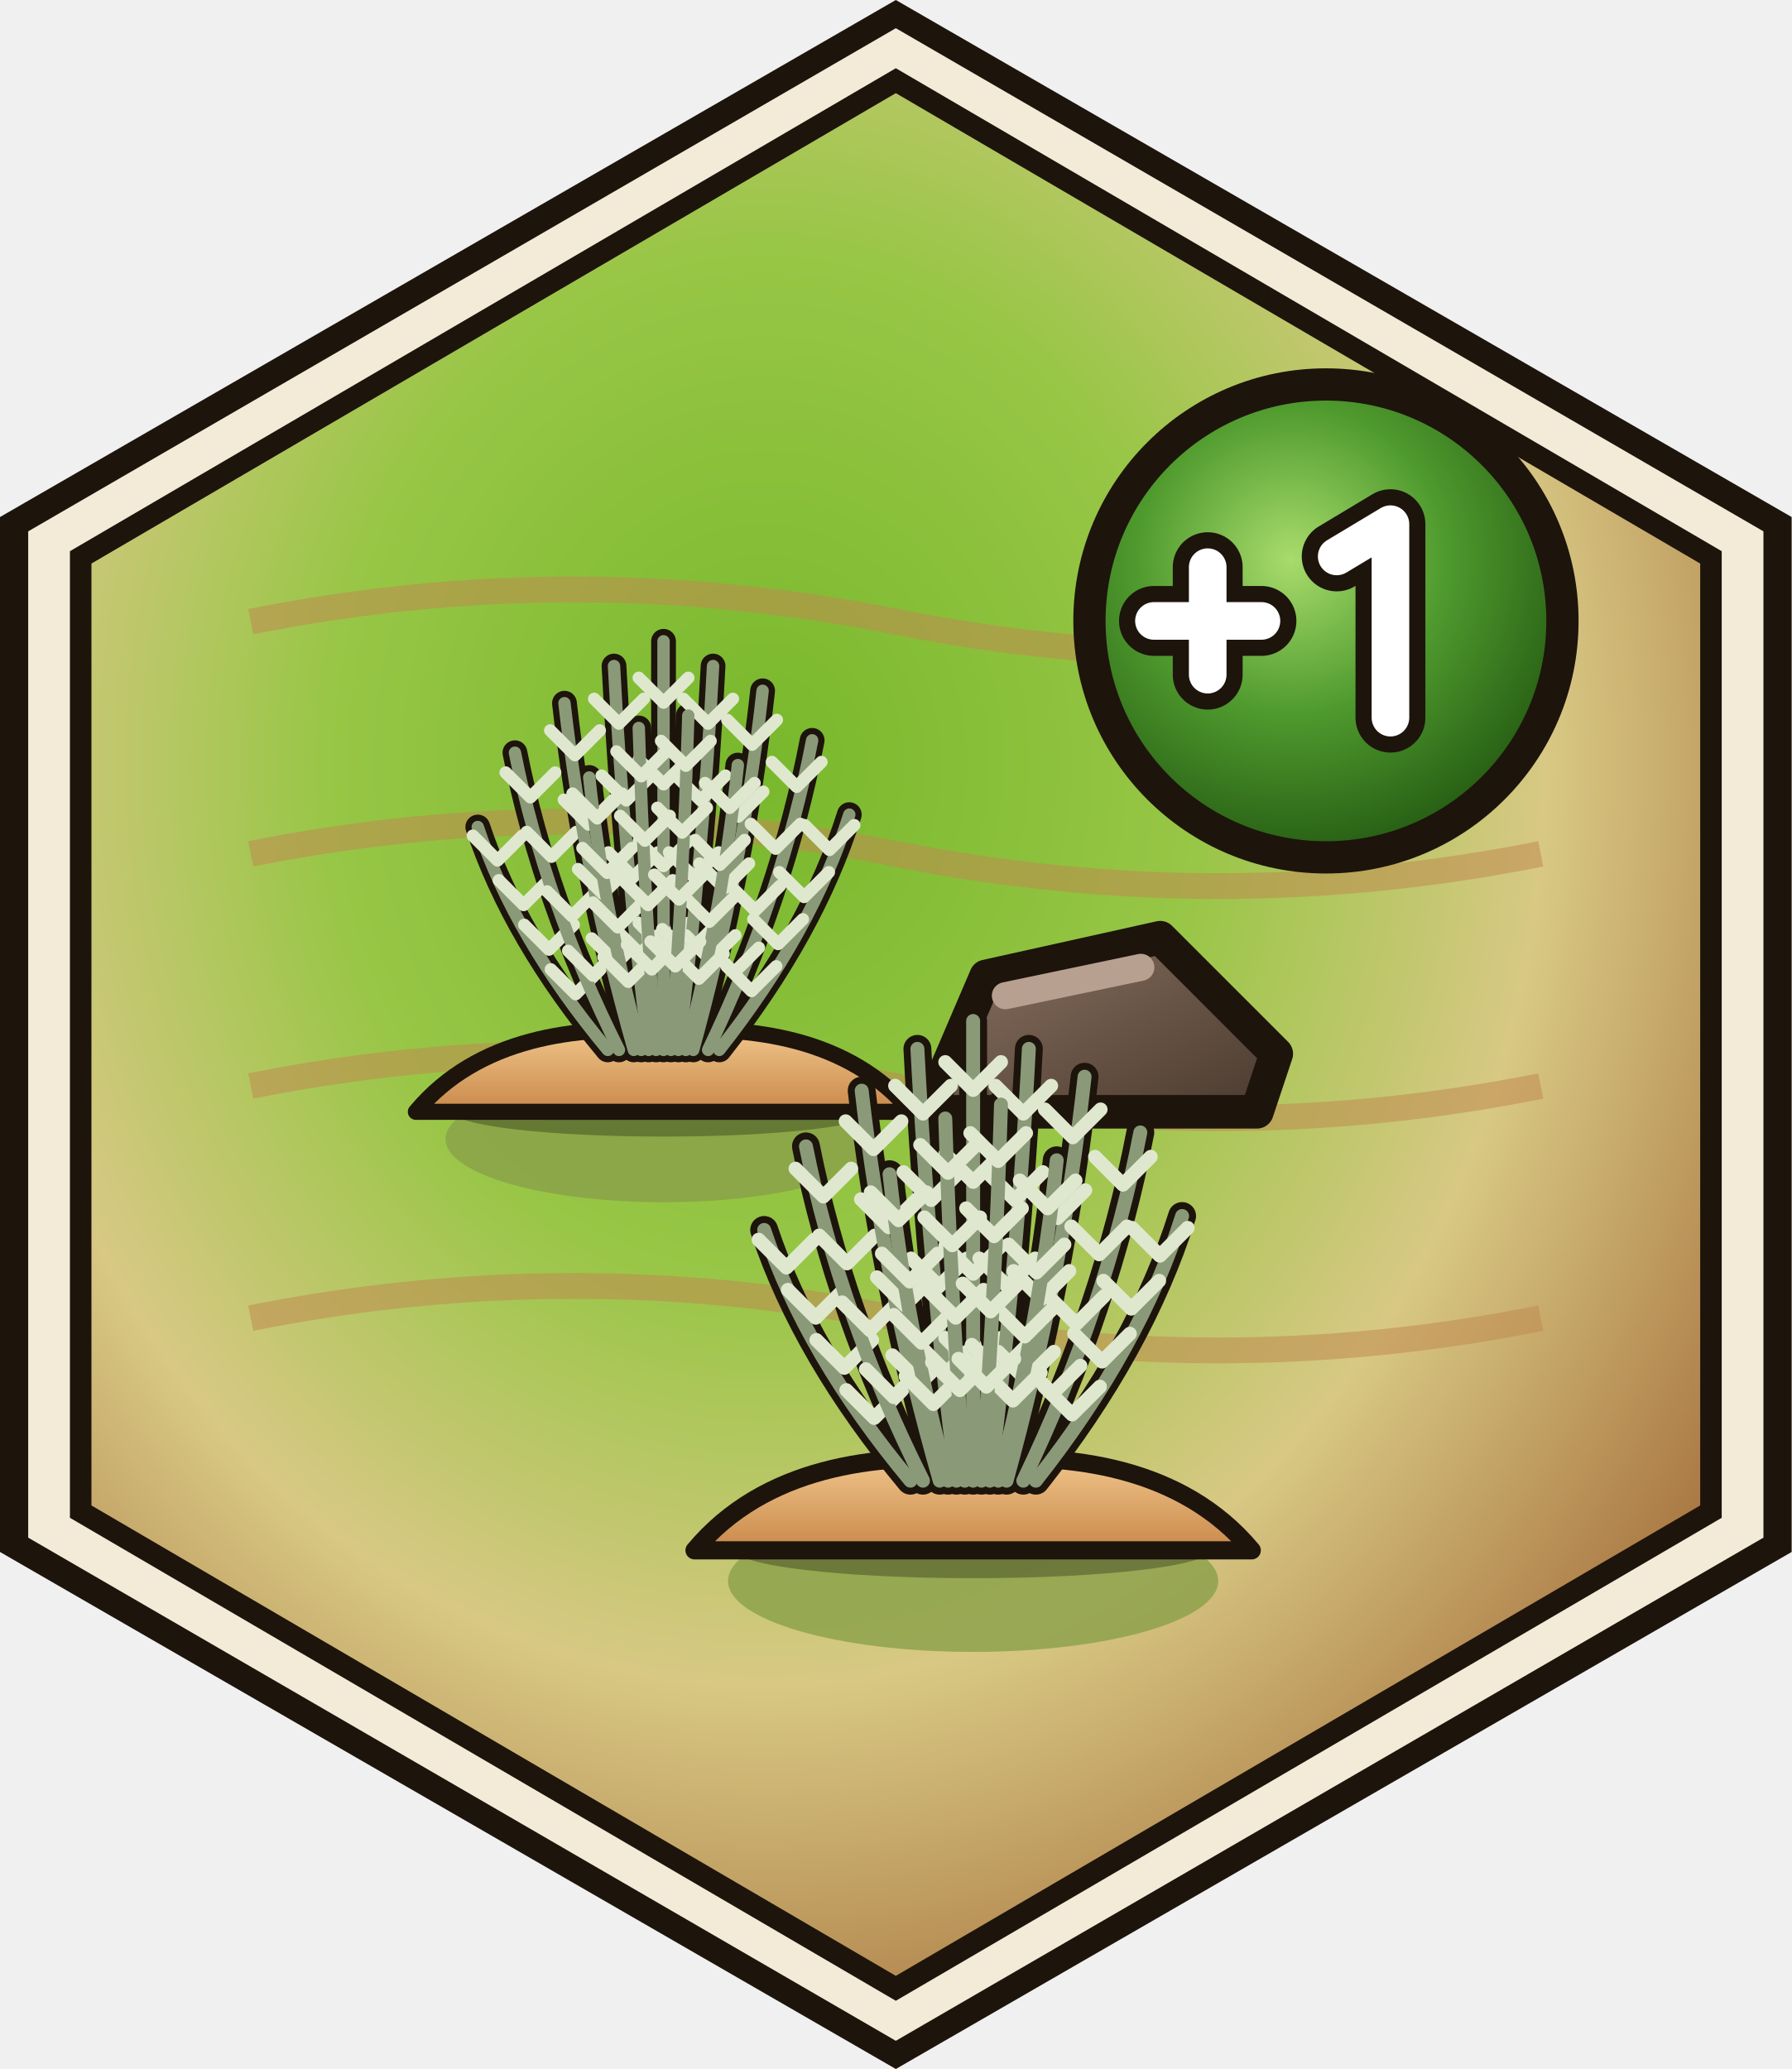
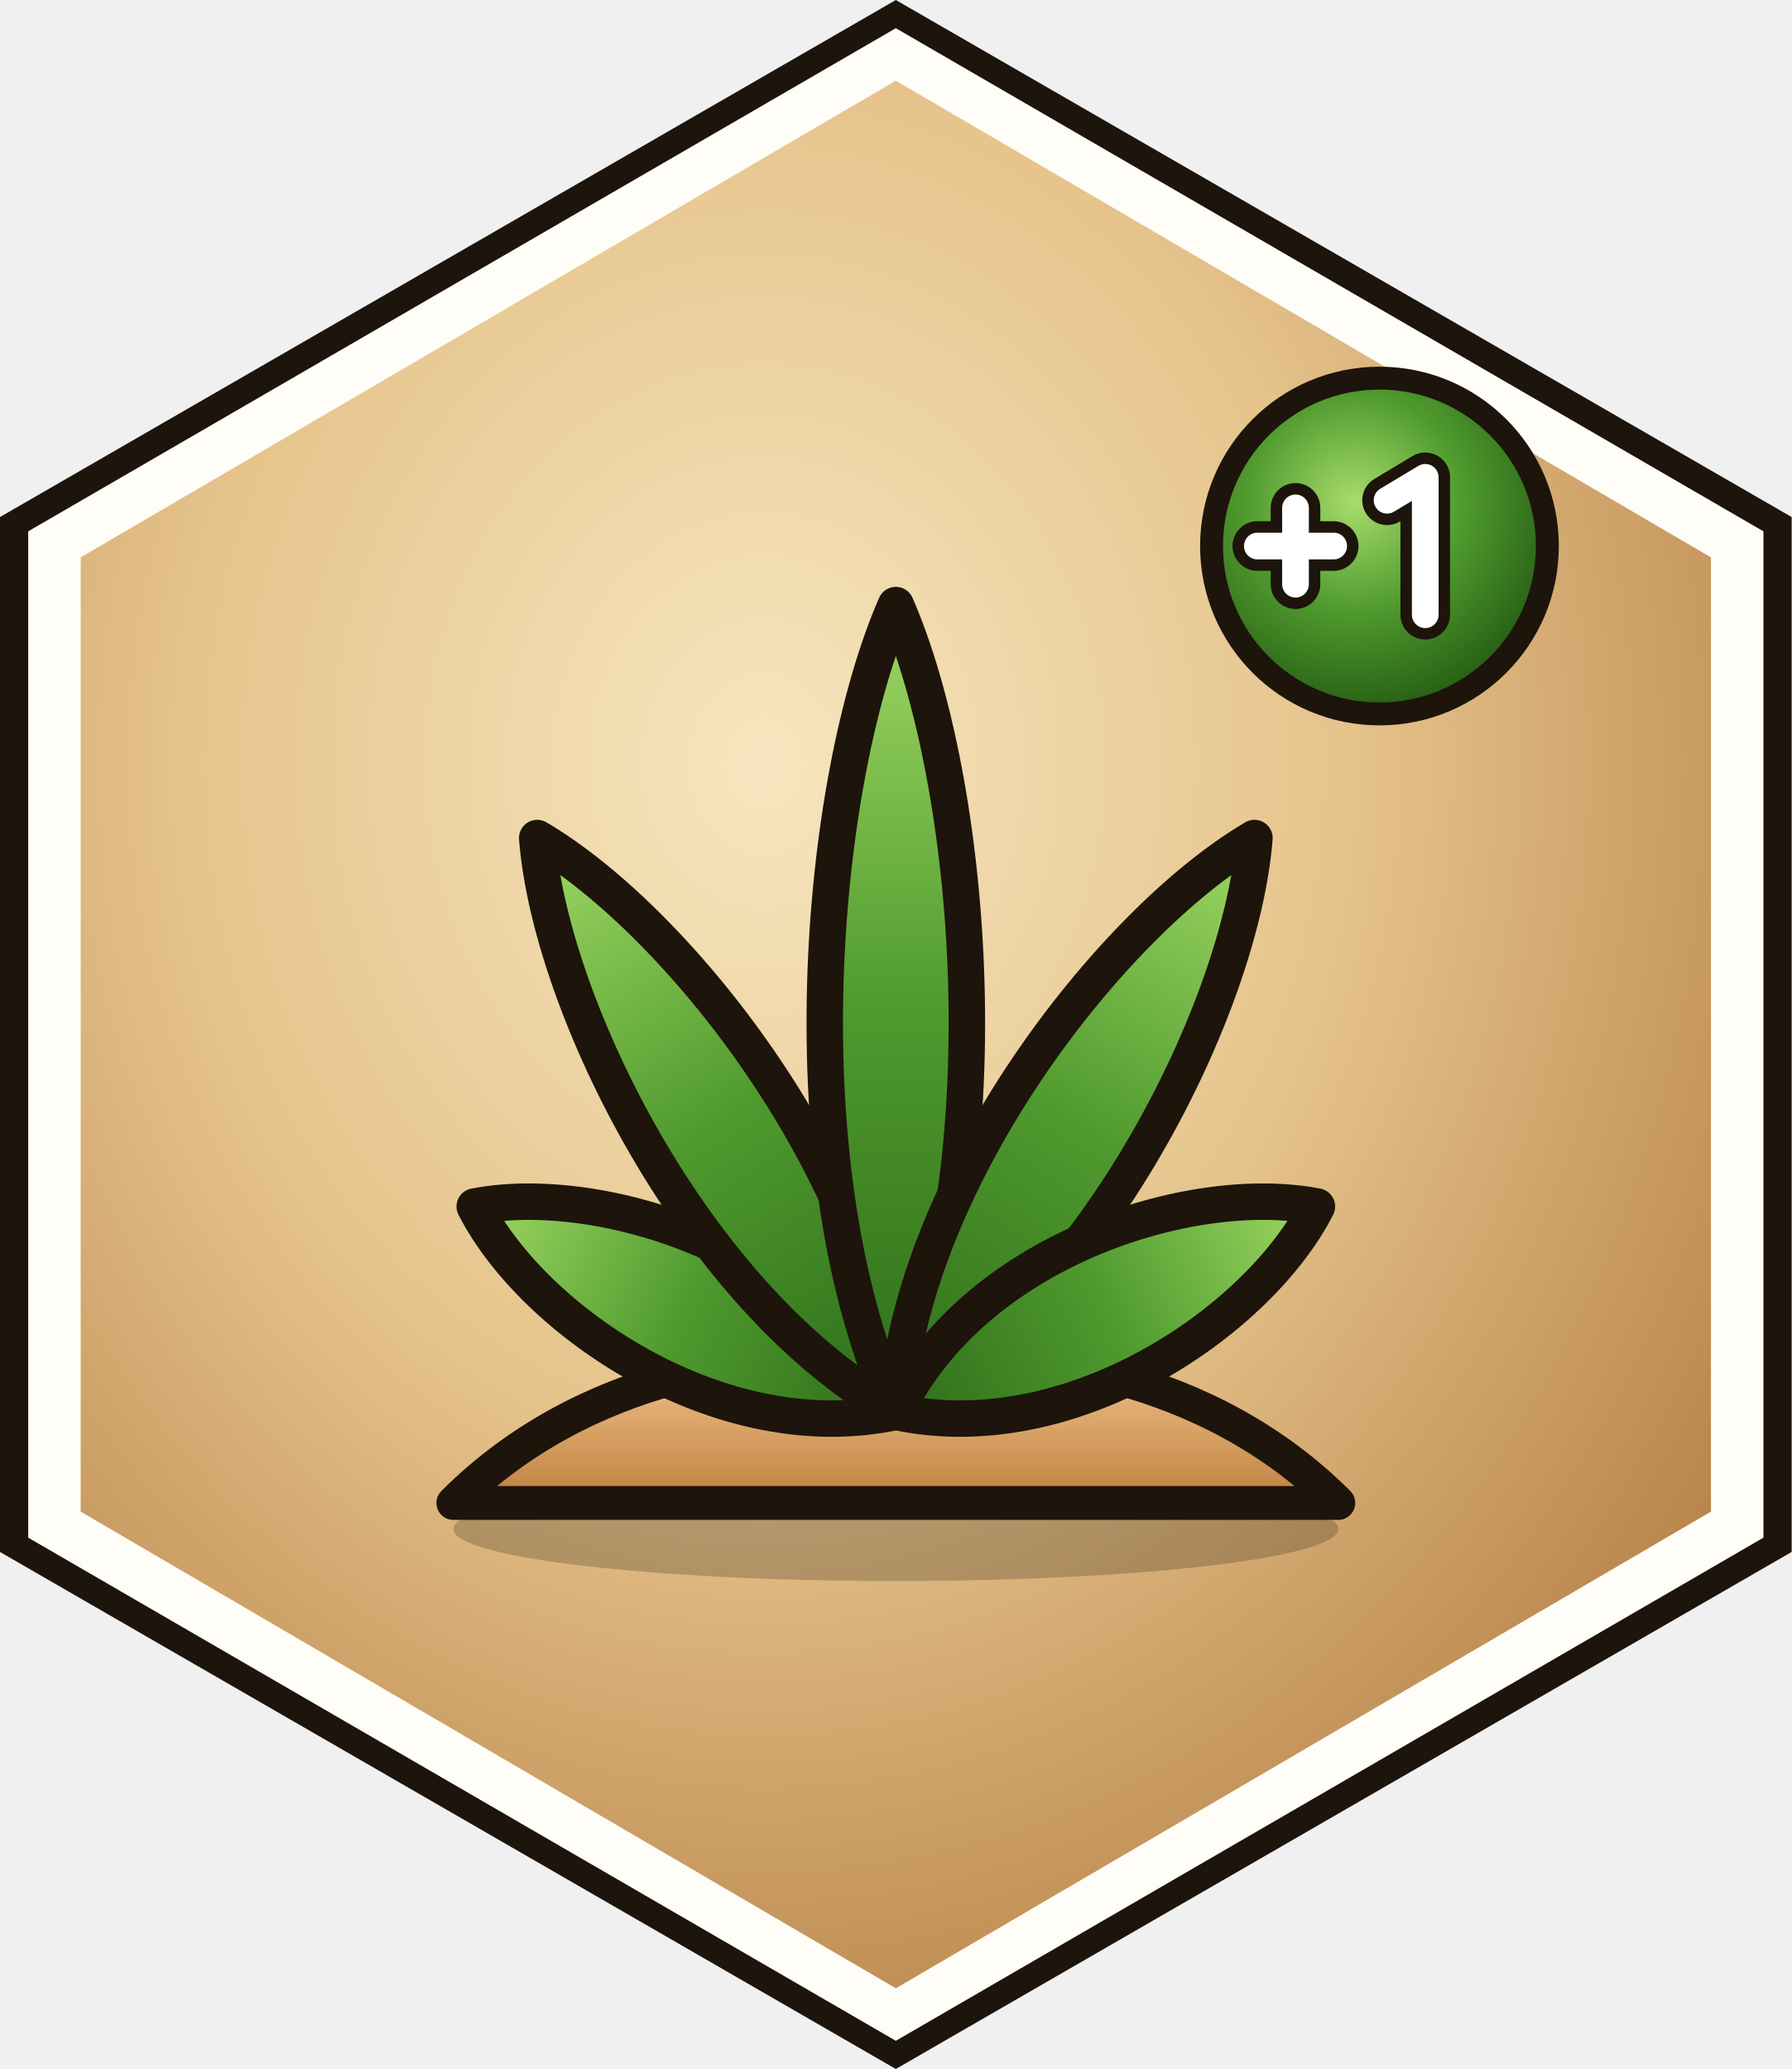
<svg xmlns="http://www.w3.org/2000/svg" viewBox="0 0 413 477" width="413" height="477">
  <defs>
-     <linearGradient id="p0" x1="0" y1="0" x2="0" y2="1">
+     <radialGradient id="p0" cx="42%" cy="36%" r="70%">
+       <stop offset="0.00" stop-color="#f7e6c0" />
+       <stop offset="0.50" stop-color="#e6c48c" />
+       <stop offset="1.00" stop-color="#b8844a" />
+     </radialGradient>
+     <clipPath id="hexclip0_0">
+       <polygon points="206.5,18.6 394.4,128.5 394.4,348.5 206.5,458.4 18.6,348.5 18.6,128.5" />
+     </clipPath>
+     <linearGradient id="p2" x1="0" y1="0" x2="0" y2="1">
+       <stop offset="0.00" stop-color="#9fd864" />
+       <stop offset="0.50" stop-color="#4f9a2e" />
+       <stop offset="1.00" stop-color="#2f6e1a" />
+     </linearGradient>
+     <linearGradient id="p3" x1="0" y1="0" x2="0" y2="1">
      <stop offset="0.00" stop-color="#f0c48a" />
-       <stop offset="1.00" stop-color="#c9894a" />
+       <stop offset="1.00" stop-color="#c08040" />
    </linearGradient>
-     <linearGradient id="p1" x1="0" y1="0" x2="1" y2="1">
-       <stop offset="0.00" stop-color="#8a7262" />
-       <stop offset="1.00" stop-color="#4a3a2e" />
-     </linearGradient>
-     <radialGradient id="p2" cx="42%" cy="36%" r="70%">
-       <stop offset="0.00" stop-color="#78b82c" />
-       <stop offset="0.38" stop-color="#98c646" />
-       <stop offset="0.68" stop-color="#d8c884" />
-       <stop offset="1.00" stop-color="#a87440" />
-     </radialGradient>
-     <radialGradient id="p3" cx="42%" cy="36%" r="70%">
+     <radialGradient id="p4" cx="42%" cy="36%" r="70%">
      <stop offset="0.00" stop-color="#a8dc6c" />
      <stop offset="0.50" stop-color="#4f9a2e" />
      <stop offset="1.00" stop-color="#245a12" />
    </radialGradient>
  </defs>
  <polygon points="206.5,0.0 413.0,119.2 413.0,357.8 206.5,477.0 0.0,357.8 0.0,119.2" fill="#1d140c" />
-   <polygon points="206.5,6.5 406.5,122.5 406.5,354.5 206.5,470.5 6.5,354.5 6.5,122.5" fill="#f3ead8" />
-   <polygon points="206.5,18.6 394.4,128.5 394.4,348.5 206.5,458.4 18.6,348.5 18.6,128.5" fill="url(#p2)" stroke="#1d140c" stroke-width="4.96" />
-   <g transform="translate(57.8,89.8) scale(2.9736)">
-     <path d="M0 18q25 -5 50 0t50 0" fill="none" stroke="#c08a50" stroke-width="2" opacity="0.55" />
-     <path d="M0 36q25 -5 50 0t50 0" fill="none" stroke="#c08a50" stroke-width="2" opacity="0.55" />
-     <path d="M0 54q25 -5 50 0t50 0" fill="none" stroke="#c08a50" stroke-width="2" opacity="0.55" />
-     <path d="M0 72q25 -5 50 0t50 0" fill="none" stroke="#c08a50" stroke-width="2" opacity="0.55" />
-     <ellipse cx="32" cy="58.112" rx="16.9" ry="4.9" fill="#8aa048" opacity=".8" />
-     <g transform="translate(8.0 12.8) scale(0.48)">
-       <ellipse cx="50" cy="90" rx="34" ry="4" fill="#000" opacity=".28" />
-       <path d="M10 90C20 78 36 76 50 77C64 76 80 78 90 90Z" fill="url(#p0)" stroke="#1d140c" stroke-width="2.6" stroke-linejoin="round" stroke-linecap="round" />
-       <path d="M41.0 80Q26.0 62.0 20.0 44" fill="none" stroke="#1d140c" stroke-width="4" stroke-linecap="round" />
-       <path d="M42.8 80Q30.8 56.0 26.0 32" fill="none" stroke="#1d140c" stroke-width="4" stroke-linecap="round" />
-       <path d="M45.2 80Q37.2 52.0 34.0 24" fill="none" stroke="#1d140c" stroke-width="4" stroke-linecap="round" />
-       <path d="M47.6 80Q43.6 49.0 42.0 18" fill="none" stroke="#1d140c" stroke-width="4" stroke-linecap="round" />
-       <path d="M50.0 80Q50.0 47.0 50.0 14" fill="none" stroke="#1d140c" stroke-width="4" stroke-linecap="round" />
-       <path d="M52.4 80Q56.4 49.0 58.0 18" fill="none" stroke="#1d140c" stroke-width="4" stroke-linecap="round" />
-       <path d="M54.8 80Q62.8 51.0 66.0 22" fill="none" stroke="#1d140c" stroke-width="4" stroke-linecap="round" />
-       <path d="M57.2 80Q69.2 55.0 74.0 30" fill="none" stroke="#1d140c" stroke-width="4" stroke-linecap="round" />
-       <path d="M59.0 80Q74.0 61.0 80.0 42" fill="none" stroke="#1d140c" stroke-width="4" stroke-linecap="round" />
-       <path d="M46.4 80Q40.4 58.0 38.0 36" fill="none" stroke="#1d140c" stroke-width="4" stroke-linecap="round" />
-       <path d="M53.6 80Q59.6 57.0 62.0 34" fill="none" stroke="#1d140c" stroke-width="4" stroke-linecap="round" />
-       <path d="M48.8 80Q46.8 54.0 46.0 28" fill="none" stroke="#1d140c" stroke-width="4" stroke-linecap="round" />
-       <path d="M51.2 80Q53.2 53.0 54.0 26" fill="none" stroke="#1d140c" stroke-width="4" stroke-linecap="round" />
-       <path d="M41.0 80Q26.0 62.0 20.0 44" fill="none" stroke="#8a9a78" stroke-width="2" stroke-linecap="round" />
-       <path d="M35.8 71.0l-4 -4M35.8 71.0l4 -4" stroke="#dfe8cf" stroke-width="2" stroke-linecap="round" />
-       <path d="M31.5 63.8l-4 -4M31.5 63.8l4 -4" stroke="#dfe8cf" stroke-width="2" stroke-linecap="round" />
-       <path d="M27.4 56.6l-4 -4M27.4 56.6l4 -4" stroke="#dfe8cf" stroke-width="2" stroke-linecap="round" />
-       <path d="M23.2 49.4l-4 -4M23.2 49.4l4 -4" stroke="#dfe8cf" stroke-width="2" stroke-linecap="round" />
-       <path d="M42.8 80Q30.8 56.0 26.0 32" fill="none" stroke="#8a9a78" stroke-width="2" stroke-linecap="round" />
-       <path d="M38.6 68.0l-4 -4M38.6 68.0l4 -4" stroke="#dfe8cf" stroke-width="2" stroke-linecap="round" />
-       <path d="M35.2 58.4l-4 -4M35.2 58.4l4 -4" stroke="#dfe8cf" stroke-width="2" stroke-linecap="round" />
-       <path d="M31.9 48.8l-4 -4M31.9 48.8l4 -4" stroke="#dfe8cf" stroke-width="2" stroke-linecap="round" />
-       <path d="M28.5 39.2l-4 -4M28.5 39.2l4 -4" stroke="#dfe8cf" stroke-width="2" stroke-linecap="round" />
-       <path d="M45.2 80Q37.2 52.0 34.0 24" fill="none" stroke="#8a9a78" stroke-width="2" stroke-linecap="round" />
-       <path d="M42.4 66.0l-4 -4M42.4 66.0l4 -4" stroke="#dfe8cf" stroke-width="2" stroke-linecap="round" />
-       <path d="M40.2 54.8l-4 -4M40.2 54.8l4 -4" stroke="#dfe8cf" stroke-width="2" stroke-linecap="round" />
-       <path d="M37.9 43.6l-4 -4M37.9 43.6l4 -4" stroke="#dfe8cf" stroke-width="2" stroke-linecap="round" />
-       <path d="M35.7 32.4l-4 -4M35.7 32.4l4 -4" stroke="#dfe8cf" stroke-width="2" stroke-linecap="round" />
-       <path d="M47.6 80Q43.6 49.0 42.0 18" fill="none" stroke="#8a9a78" stroke-width="2" stroke-linecap="round" />
-       <path d="M46.2 64.5l-4 -4M46.2 64.5l4 -4" stroke="#dfe8cf" stroke-width="2" stroke-linecap="round" />
-       <path d="M45.1 52.1l-4 -4M45.1 52.1l4 -4" stroke="#dfe8cf" stroke-width="2" stroke-linecap="round" />
-       <path d="M44.0 39.7l-4 -4M44.0 39.7l4 -4" stroke="#dfe8cf" stroke-width="2" stroke-linecap="round" />
-       <path d="M42.8 27.3l-4 -4M42.8 27.3l4 -4" stroke="#dfe8cf" stroke-width="2" stroke-linecap="round" />
-       <path d="M50.0 80Q50.0 47.0 50.0 14" fill="none" stroke="#8a9a78" stroke-width="2" stroke-linecap="round" />
-       <path d="M50.0 63.5l-4 -4M50.0 63.5l4 -4" stroke="#dfe8cf" stroke-width="2" stroke-linecap="round" />
-       <path d="M50.0 50.3l-4 -4M50.0 50.3l4 -4" stroke="#dfe8cf" stroke-width="2" stroke-linecap="round" />
-       <path d="M50.0 37.1l-4 -4M50.0 37.1l4 -4" stroke="#dfe8cf" stroke-width="2" stroke-linecap="round" />
-       <path d="M50.0 23.9l-4 -4M50.0 23.9l4 -4" stroke="#dfe8cf" stroke-width="2" stroke-linecap="round" />
-       <path d="M52.4 80Q56.4 49.0 58.0 18" fill="none" stroke="#8a9a78" stroke-width="2" stroke-linecap="round" />
-       <path d="M53.8 64.5l-4 -4M53.8 64.5l4 -4" stroke="#dfe8cf" stroke-width="2" stroke-linecap="round" />
-       <path d="M54.9 52.1l-4 -4M54.9 52.1l4 -4" stroke="#dfe8cf" stroke-width="2" stroke-linecap="round" />
-       <path d="M56.0 39.7l-4 -4M56.0 39.7l4 -4" stroke="#dfe8cf" stroke-width="2" stroke-linecap="round" />
-       <path d="M57.2 27.3l-4 -4M57.2 27.3l4 -4" stroke="#dfe8cf" stroke-width="2" stroke-linecap="round" />
-       <path d="M54.8 80Q62.8 51.0 66.0 22" fill="none" stroke="#8a9a78" stroke-width="2" stroke-linecap="round" />
-       <path d="M57.6 65.5l-4 -4M57.6 65.5l4 -4" stroke="#dfe8cf" stroke-width="2" stroke-linecap="round" />
-       <path d="M59.8 53.9l-4 -4M59.8 53.9l4 -4" stroke="#dfe8cf" stroke-width="2" stroke-linecap="round" />
-       <path d="M62.1 42.3l-4 -4M62.1 42.3l4 -4" stroke="#dfe8cf" stroke-width="2" stroke-linecap="round" />
-       <path d="M64.3 30.7l-4 -4M64.3 30.7l4 -4" stroke="#dfe8cf" stroke-width="2" stroke-linecap="round" />
-       <path d="M57.2 80Q69.2 55.0 74.0 30" fill="none" stroke="#8a9a78" stroke-width="2" stroke-linecap="round" />
-       <path d="M61.4 67.5l-4 -4M61.4 67.5l4 -4" stroke="#dfe8cf" stroke-width="2" stroke-linecap="round" />
-       <path d="M64.8 57.5l-4 -4M64.8 57.5l4 -4" stroke="#dfe8cf" stroke-width="2" stroke-linecap="round" />
-       <path d="M68.1 47.5l-4 -4M68.1 47.5l4 -4" stroke="#dfe8cf" stroke-width="2" stroke-linecap="round" />
-       <path d="M71.5 37.5l-4 -4M71.5 37.5l4 -4" stroke="#dfe8cf" stroke-width="2" stroke-linecap="round" />
-       <path d="M59.0 80Q74.0 61.0 80.0 42" fill="none" stroke="#8a9a78" stroke-width="2" stroke-linecap="round" />
-       <path d="M64.2 70.5l-4 -4M64.2 70.5l4 -4" stroke="#dfe8cf" stroke-width="2" stroke-linecap="round" />
-       <path d="M68.5 62.9l-4 -4M68.5 62.9l4 -4" stroke="#dfe8cf" stroke-width="2" stroke-linecap="round" />
-       <path d="M72.7 55.3l-4 -4M72.7 55.3l4 -4" stroke="#dfe8cf" stroke-width="2" stroke-linecap="round" />
-       <path d="M76.8 47.7l-4 -4M76.8 47.7l4 -4" stroke="#dfe8cf" stroke-width="2" stroke-linecap="round" />
-       <path d="M46.4 80Q40.4 58.0 38.0 36" fill="none" stroke="#8a9a78" stroke-width="2" stroke-linecap="round" />
-       <path d="M44.3 69.0l-4 -4M44.3 69.0l4 -4" stroke="#dfe8cf" stroke-width="2" stroke-linecap="round" />
-       <path d="M42.6 60.2l-4 -4M42.6 60.2l4 -4" stroke="#dfe8cf" stroke-width="2" stroke-linecap="round" />
-       <path d="M40.9 51.4l-4 -4M40.9 51.4l4 -4" stroke="#dfe8cf" stroke-width="2" stroke-linecap="round" />
-       <path d="M39.3 42.6l-4 -4M39.3 42.6l4 -4" stroke="#dfe8cf" stroke-width="2" stroke-linecap="round" />
-       <path d="M53.6 80Q59.6 57.0 62.0 34" fill="none" stroke="#8a9a78" stroke-width="2" stroke-linecap="round" />
-       <path d="M55.7 68.5l-4 -4M55.7 68.5l4 -4" stroke="#dfe8cf" stroke-width="2" stroke-linecap="round" />
-       <path d="M57.4 59.3l-4 -4M57.4 59.3l4 -4" stroke="#dfe8cf" stroke-width="2" stroke-linecap="round" />
-       <path d="M59.1 50.1l-4 -4M59.1 50.1l4 -4" stroke="#dfe8cf" stroke-width="2" stroke-linecap="round" />
-       <path d="M60.7 40.9l-4 -4M60.7 40.9l4 -4" stroke="#dfe8cf" stroke-width="2" stroke-linecap="round" />
-       <path d="M48.8 80Q46.8 54.0 46.0 28" fill="none" stroke="#8a9a78" stroke-width="2" stroke-linecap="round" />
-       <path d="M48.1 67.0l-4 -4M48.1 67.0l4 -4" stroke="#dfe8cf" stroke-width="2" stroke-linecap="round" />
-       <path d="M47.5 56.6l-4 -4M47.5 56.6l4 -4" stroke="#dfe8cf" stroke-width="2" stroke-linecap="round" />
-       <path d="M47.0 46.2l-4 -4M47.0 46.2l4 -4" stroke="#dfe8cf" stroke-width="2" stroke-linecap="round" />
-       <path d="M46.4 35.8l-4 -4M46.4 35.8l4 -4" stroke="#dfe8cf" stroke-width="2" stroke-linecap="round" />
-       <path d="M51.2 80Q53.2 53.0 54.0 26" fill="none" stroke="#8a9a78" stroke-width="2" stroke-linecap="round" />
-       <path d="M51.9 66.5l-4 -4M51.9 66.5l4 -4" stroke="#dfe8cf" stroke-width="2" stroke-linecap="round" />
-       <path d="M52.5 55.7l-4 -4M52.5 55.7l4 -4" stroke="#dfe8cf" stroke-width="2" stroke-linecap="round" />
-       <path d="M53.0 44.9l-4 -4M53.0 44.9l4 -4" stroke="#dfe8cf" stroke-width="2" stroke-linecap="round" />
-       <path d="M53.6 34.1l-4 -4M53.6 34.1l4 -4" stroke="#dfe8cf" stroke-width="2" stroke-linecap="round" />
-     </g>
-     <path d="M52.5 56L57.0 45.5L70.5 42.5L79.5 51.5L78.0 56Z" fill="url(#p1)" stroke="#1d140c" stroke-width="2.6" stroke-linejoin="round" stroke-linecap="round" />
-     <path d="M58.5 47.0L69.0 44.8" stroke="#b8a090" stroke-width="2.1" stroke-linecap="round" />
-     <ellipse cx="56" cy="92.376" rx="19.0" ry="5.5" fill="#8aa048" opacity=".8" />
-     <g transform="translate(29.0 41.4) scale(0.54)">
-       <ellipse cx="50" cy="90" rx="34" ry="4" fill="#000" opacity=".28" />
-       <path d="M10 90C20 78 36 76 50 77C64 76 80 78 90 90Z" fill="url(#p0)" stroke="#1d140c" stroke-width="2.6" stroke-linejoin="round" stroke-linecap="round" />
-       <path d="M41.0 80Q26.0 62.0 20.0 44" fill="none" stroke="#1d140c" stroke-width="4" stroke-linecap="round" />
-       <path d="M42.8 80Q30.8 56.0 26.0 32" fill="none" stroke="#1d140c" stroke-width="4" stroke-linecap="round" />
-       <path d="M45.2 80Q37.2 52.0 34.0 24" fill="none" stroke="#1d140c" stroke-width="4" stroke-linecap="round" />
-       <path d="M47.6 80Q43.6 49.0 42.0 18" fill="none" stroke="#1d140c" stroke-width="4" stroke-linecap="round" />
-       <path d="M50.0 80Q50.0 47.0 50.0 14" fill="none" stroke="#1d140c" stroke-width="4" stroke-linecap="round" />
-       <path d="M52.4 80Q56.4 49.0 58.0 18" fill="none" stroke="#1d140c" stroke-width="4" stroke-linecap="round" />
-       <path d="M54.8 80Q62.8 51.0 66.0 22" fill="none" stroke="#1d140c" stroke-width="4" stroke-linecap="round" />
-       <path d="M57.2 80Q69.2 55.0 74.0 30" fill="none" stroke="#1d140c" stroke-width="4" stroke-linecap="round" />
-       <path d="M59.0 80Q74.0 61.0 80.0 42" fill="none" stroke="#1d140c" stroke-width="4" stroke-linecap="round" />
-       <path d="M46.4 80Q40.4 58.0 38.0 36" fill="none" stroke="#1d140c" stroke-width="4" stroke-linecap="round" />
-       <path d="M53.6 80Q59.6 57.0 62.0 34" fill="none" stroke="#1d140c" stroke-width="4" stroke-linecap="round" />
-       <path d="M48.8 80Q46.8 54.0 46.0 28" fill="none" stroke="#1d140c" stroke-width="4" stroke-linecap="round" />
-       <path d="M51.2 80Q53.2 53.0 54.0 26" fill="none" stroke="#1d140c" stroke-width="4" stroke-linecap="round" />
-       <path d="M41.0 80Q26.0 62.0 20.0 44" fill="none" stroke="#8a9a78" stroke-width="2" stroke-linecap="round" />
-       <path d="M35.8 71.0l-4 -4M35.8 71.0l4 -4" stroke="#dfe8cf" stroke-width="2" stroke-linecap="round" />
-       <path d="M31.5 63.8l-4 -4M31.5 63.8l4 -4" stroke="#dfe8cf" stroke-width="2" stroke-linecap="round" />
-       <path d="M27.4 56.6l-4 -4M27.4 56.6l4 -4" stroke="#dfe8cf" stroke-width="2" stroke-linecap="round" />
-       <path d="M23.2 49.4l-4 -4M23.2 49.4l4 -4" stroke="#dfe8cf" stroke-width="2" stroke-linecap="round" />
-       <path d="M42.8 80Q30.8 56.0 26.0 32" fill="none" stroke="#8a9a78" stroke-width="2" stroke-linecap="round" />
-       <path d="M38.6 68.0l-4 -4M38.6 68.0l4 -4" stroke="#dfe8cf" stroke-width="2" stroke-linecap="round" />
-       <path d="M35.2 58.4l-4 -4M35.2 58.4l4 -4" stroke="#dfe8cf" stroke-width="2" stroke-linecap="round" />
-       <path d="M31.9 48.8l-4 -4M31.9 48.8l4 -4" stroke="#dfe8cf" stroke-width="2" stroke-linecap="round" />
-       <path d="M28.5 39.2l-4 -4M28.5 39.2l4 -4" stroke="#dfe8cf" stroke-width="2" stroke-linecap="round" />
-       <path d="M45.2 80Q37.2 52.0 34.0 24" fill="none" stroke="#8a9a78" stroke-width="2" stroke-linecap="round" />
-       <path d="M42.4 66.0l-4 -4M42.4 66.0l4 -4" stroke="#dfe8cf" stroke-width="2" stroke-linecap="round" />
-       <path d="M40.2 54.8l-4 -4M40.2 54.8l4 -4" stroke="#dfe8cf" stroke-width="2" stroke-linecap="round" />
-       <path d="M37.9 43.6l-4 -4M37.9 43.6l4 -4" stroke="#dfe8cf" stroke-width="2" stroke-linecap="round" />
-       <path d="M35.7 32.4l-4 -4M35.7 32.4l4 -4" stroke="#dfe8cf" stroke-width="2" stroke-linecap="round" />
-       <path d="M47.6 80Q43.6 49.0 42.0 18" fill="none" stroke="#8a9a78" stroke-width="2" stroke-linecap="round" />
-       <path d="M46.2 64.5l-4 -4M46.2 64.5l4 -4" stroke="#dfe8cf" stroke-width="2" stroke-linecap="round" />
-       <path d="M45.1 52.1l-4 -4M45.1 52.1l4 -4" stroke="#dfe8cf" stroke-width="2" stroke-linecap="round" />
-       <path d="M44.0 39.7l-4 -4M44.0 39.7l4 -4" stroke="#dfe8cf" stroke-width="2" stroke-linecap="round" />
-       <path d="M42.8 27.3l-4 -4M42.8 27.3l4 -4" stroke="#dfe8cf" stroke-width="2" stroke-linecap="round" />
-       <path d="M50.0 80Q50.0 47.0 50.0 14" fill="none" stroke="#8a9a78" stroke-width="2" stroke-linecap="round" />
-       <path d="M50.0 63.5l-4 -4M50.0 63.5l4 -4" stroke="#dfe8cf" stroke-width="2" stroke-linecap="round" />
-       <path d="M50.0 50.3l-4 -4M50.0 50.3l4 -4" stroke="#dfe8cf" stroke-width="2" stroke-linecap="round" />
-       <path d="M50.0 37.1l-4 -4M50.0 37.1l4 -4" stroke="#dfe8cf" stroke-width="2" stroke-linecap="round" />
-       <path d="M50.0 23.9l-4 -4M50.0 23.9l4 -4" stroke="#dfe8cf" stroke-width="2" stroke-linecap="round" />
-       <path d="M52.4 80Q56.4 49.0 58.0 18" fill="none" stroke="#8a9a78" stroke-width="2" stroke-linecap="round" />
-       <path d="M53.8 64.5l-4 -4M53.8 64.5l4 -4" stroke="#dfe8cf" stroke-width="2" stroke-linecap="round" />
-       <path d="M54.9 52.1l-4 -4M54.9 52.1l4 -4" stroke="#dfe8cf" stroke-width="2" stroke-linecap="round" />
-       <path d="M56.0 39.7l-4 -4M56.0 39.7l4 -4" stroke="#dfe8cf" stroke-width="2" stroke-linecap="round" />
-       <path d="M57.2 27.3l-4 -4M57.2 27.3l4 -4" stroke="#dfe8cf" stroke-width="2" stroke-linecap="round" />
-       <path d="M54.8 80Q62.8 51.0 66.0 22" fill="none" stroke="#8a9a78" stroke-width="2" stroke-linecap="round" />
-       <path d="M57.6 65.5l-4 -4M57.6 65.5l4 -4" stroke="#dfe8cf" stroke-width="2" stroke-linecap="round" />
-       <path d="M59.8 53.9l-4 -4M59.8 53.9l4 -4" stroke="#dfe8cf" stroke-width="2" stroke-linecap="round" />
-       <path d="M62.1 42.3l-4 -4M62.1 42.3l4 -4" stroke="#dfe8cf" stroke-width="2" stroke-linecap="round" />
-       <path d="M64.3 30.7l-4 -4M64.3 30.7l4 -4" stroke="#dfe8cf" stroke-width="2" stroke-linecap="round" />
-       <path d="M57.2 80Q69.2 55.0 74.0 30" fill="none" stroke="#8a9a78" stroke-width="2" stroke-linecap="round" />
-       <path d="M61.4 67.5l-4 -4M61.4 67.5l4 -4" stroke="#dfe8cf" stroke-width="2" stroke-linecap="round" />
-       <path d="M64.8 57.5l-4 -4M64.8 57.5l4 -4" stroke="#dfe8cf" stroke-width="2" stroke-linecap="round" />
-       <path d="M68.1 47.5l-4 -4M68.1 47.5l4 -4" stroke="#dfe8cf" stroke-width="2" stroke-linecap="round" />
-       <path d="M71.5 37.5l-4 -4M71.5 37.5l4 -4" stroke="#dfe8cf" stroke-width="2" stroke-linecap="round" />
-       <path d="M59.0 80Q74.0 61.0 80.0 42" fill="none" stroke="#8a9a78" stroke-width="2" stroke-linecap="round" />
-       <path d="M64.2 70.5l-4 -4M64.2 70.5l4 -4" stroke="#dfe8cf" stroke-width="2" stroke-linecap="round" />
-       <path d="M68.5 62.9l-4 -4M68.5 62.9l4 -4" stroke="#dfe8cf" stroke-width="2" stroke-linecap="round" />
-       <path d="M72.7 55.3l-4 -4M72.7 55.3l4 -4" stroke="#dfe8cf" stroke-width="2" stroke-linecap="round" />
-       <path d="M76.8 47.7l-4 -4M76.8 47.7l4 -4" stroke="#dfe8cf" stroke-width="2" stroke-linecap="round" />
-       <path d="M46.4 80Q40.4 58.0 38.0 36" fill="none" stroke="#8a9a78" stroke-width="2" stroke-linecap="round" />
-       <path d="M44.3 69.0l-4 -4M44.3 69.0l4 -4" stroke="#dfe8cf" stroke-width="2" stroke-linecap="round" />
-       <path d="M42.6 60.2l-4 -4M42.6 60.2l4 -4" stroke="#dfe8cf" stroke-width="2" stroke-linecap="round" />
-       <path d="M40.9 51.4l-4 -4M40.9 51.4l4 -4" stroke="#dfe8cf" stroke-width="2" stroke-linecap="round" />
-       <path d="M39.3 42.6l-4 -4M39.3 42.6l4 -4" stroke="#dfe8cf" stroke-width="2" stroke-linecap="round" />
-       <path d="M53.6 80Q59.6 57.0 62.0 34" fill="none" stroke="#8a9a78" stroke-width="2" stroke-linecap="round" />
-       <path d="M55.7 68.5l-4 -4M55.7 68.5l4 -4" stroke="#dfe8cf" stroke-width="2" stroke-linecap="round" />
-       <path d="M57.4 59.3l-4 -4M57.4 59.3l4 -4" stroke="#dfe8cf" stroke-width="2" stroke-linecap="round" />
-       <path d="M59.1 50.1l-4 -4M59.1 50.1l4 -4" stroke="#dfe8cf" stroke-width="2" stroke-linecap="round" />
-       <path d="M60.7 40.9l-4 -4M60.7 40.9l4 -4" stroke="#dfe8cf" stroke-width="2" stroke-linecap="round" />
-       <path d="M48.8 80Q46.8 54.0 46.0 28" fill="none" stroke="#8a9a78" stroke-width="2" stroke-linecap="round" />
-       <path d="M48.1 67.0l-4 -4M48.1 67.0l4 -4" stroke="#dfe8cf" stroke-width="2" stroke-linecap="round" />
-       <path d="M47.5 56.6l-4 -4M47.5 56.6l4 -4" stroke="#dfe8cf" stroke-width="2" stroke-linecap="round" />
-       <path d="M47.0 46.2l-4 -4M47.0 46.2l4 -4" stroke="#dfe8cf" stroke-width="2" stroke-linecap="round" />
-       <path d="M46.4 35.8l-4 -4M46.4 35.8l4 -4" stroke="#dfe8cf" stroke-width="2" stroke-linecap="round" />
-       <path d="M51.2 80Q53.2 53.0 54.0 26" fill="none" stroke="#8a9a78" stroke-width="2" stroke-linecap="round" />
-       <path d="M51.9 66.5l-4 -4M51.9 66.5l4 -4" stroke="#dfe8cf" stroke-width="2" stroke-linecap="round" />
-       <path d="M52.5 55.7l-4 -4M52.5 55.7l4 -4" stroke="#dfe8cf" stroke-width="2" stroke-linecap="round" />
-       <path d="M53.0 44.9l-4 -4M53.0 44.9l4 -4" stroke="#dfe8cf" stroke-width="2" stroke-linecap="round" />
-       <path d="M53.6 34.1l-4 -4M53.6 34.1l4 -4" stroke="#dfe8cf" stroke-width="2" stroke-linecap="round" />
-     </g>
+   <polygon points="206.5,6.5 406.5,122.5 406.5,354.5 206.5,470.5 6.5,354.5 6.5,122.5" fill="#fffdf8" />
+   <polygon points="206.5,18.6 394.4,128.5 394.4,348.5 206.5,458.4 18.6,348.5 18.6,128.5" fill="url(#p0)" />
+   <g transform="translate(56.5,88.5) scale(3)">
+     <ellipse cx="50" cy="88" rx="34" ry="4" fill="#000" opacity=".2" />
+     <path d="M16 86C26 76 40 74 50 75C60 74 74 76 84 86Z" fill="url(#p3)" stroke="#1d140c" stroke-width="2.6" stroke-linejoin="round" />
+     <path transform="translate(50 79) rotate(-64)" d="M0 0C8.5 -10.8 5.95 -28.1 0 -36C-5.95 -28.1 -8.5 -10.8 0 0Z" fill="url(#p2)" stroke="#1d140c" stroke-width="2.8" stroke-linejoin="round" />
+     <path transform="translate(50 79) rotate(-32)" d="M0 0C8.5 -15.6 5.95 -40.6 0 -52C-5.95 -40.6 -8.5 -15.6 0 0Z" fill="url(#p2)" stroke="#1d140c" stroke-width="2.8" stroke-linejoin="round" />
+     <path transform="translate(50 79) rotate(0)" d="M0 0C8.5 -18.6 5.95 -48.4 0 -62C-5.95 -48.4 -8.5 -18.6 0 0Z" fill="url(#p2)" stroke="#1d140c" stroke-width="2.8" stroke-linejoin="round" />
+     <path transform="translate(50 79) rotate(32)" d="M0 0C8.5 -15.6 5.95 -40.6 0 -52C-5.95 -40.6 -8.5 -15.6 0 0Z" fill="url(#p2)" stroke="#1d140c" stroke-width="2.8" stroke-linejoin="round" />
+     <path transform="translate(50 79) rotate(64)" d="M0 0C8.5 -10.8 5.95 -28.1 0 -36C-5.95 -28.1 -8.5 -10.8 0 0Z" fill="url(#p2)" stroke="#1d140c" stroke-width="2.8" stroke-linejoin="round" />
  </g>
-   <g transform="translate(243.7 81.2) scale(1.239)">
+   <g transform="translate(274.0 81.9) scale(0.8797)">
    <circle cx="50" cy="50" r="47" fill="#1d140c" />
-     <circle cx="50" cy="50" r="41" fill="url(#p3)" />
+     <circle cx="50" cy="50" r="41" fill="url(#p4)" />
    <path d="M18 50H38M28 40V60M52 38L62 32V68" fill="none" stroke="#1d140c" stroke-width="13" stroke-linecap="round" stroke-linejoin="round" />
    <path d="M18 50H38M28 40V60M52 38L62 32V68" fill="none" stroke="#ffffff" stroke-width="7" stroke-linecap="round" stroke-linejoin="round" />
  </g>
</svg>
